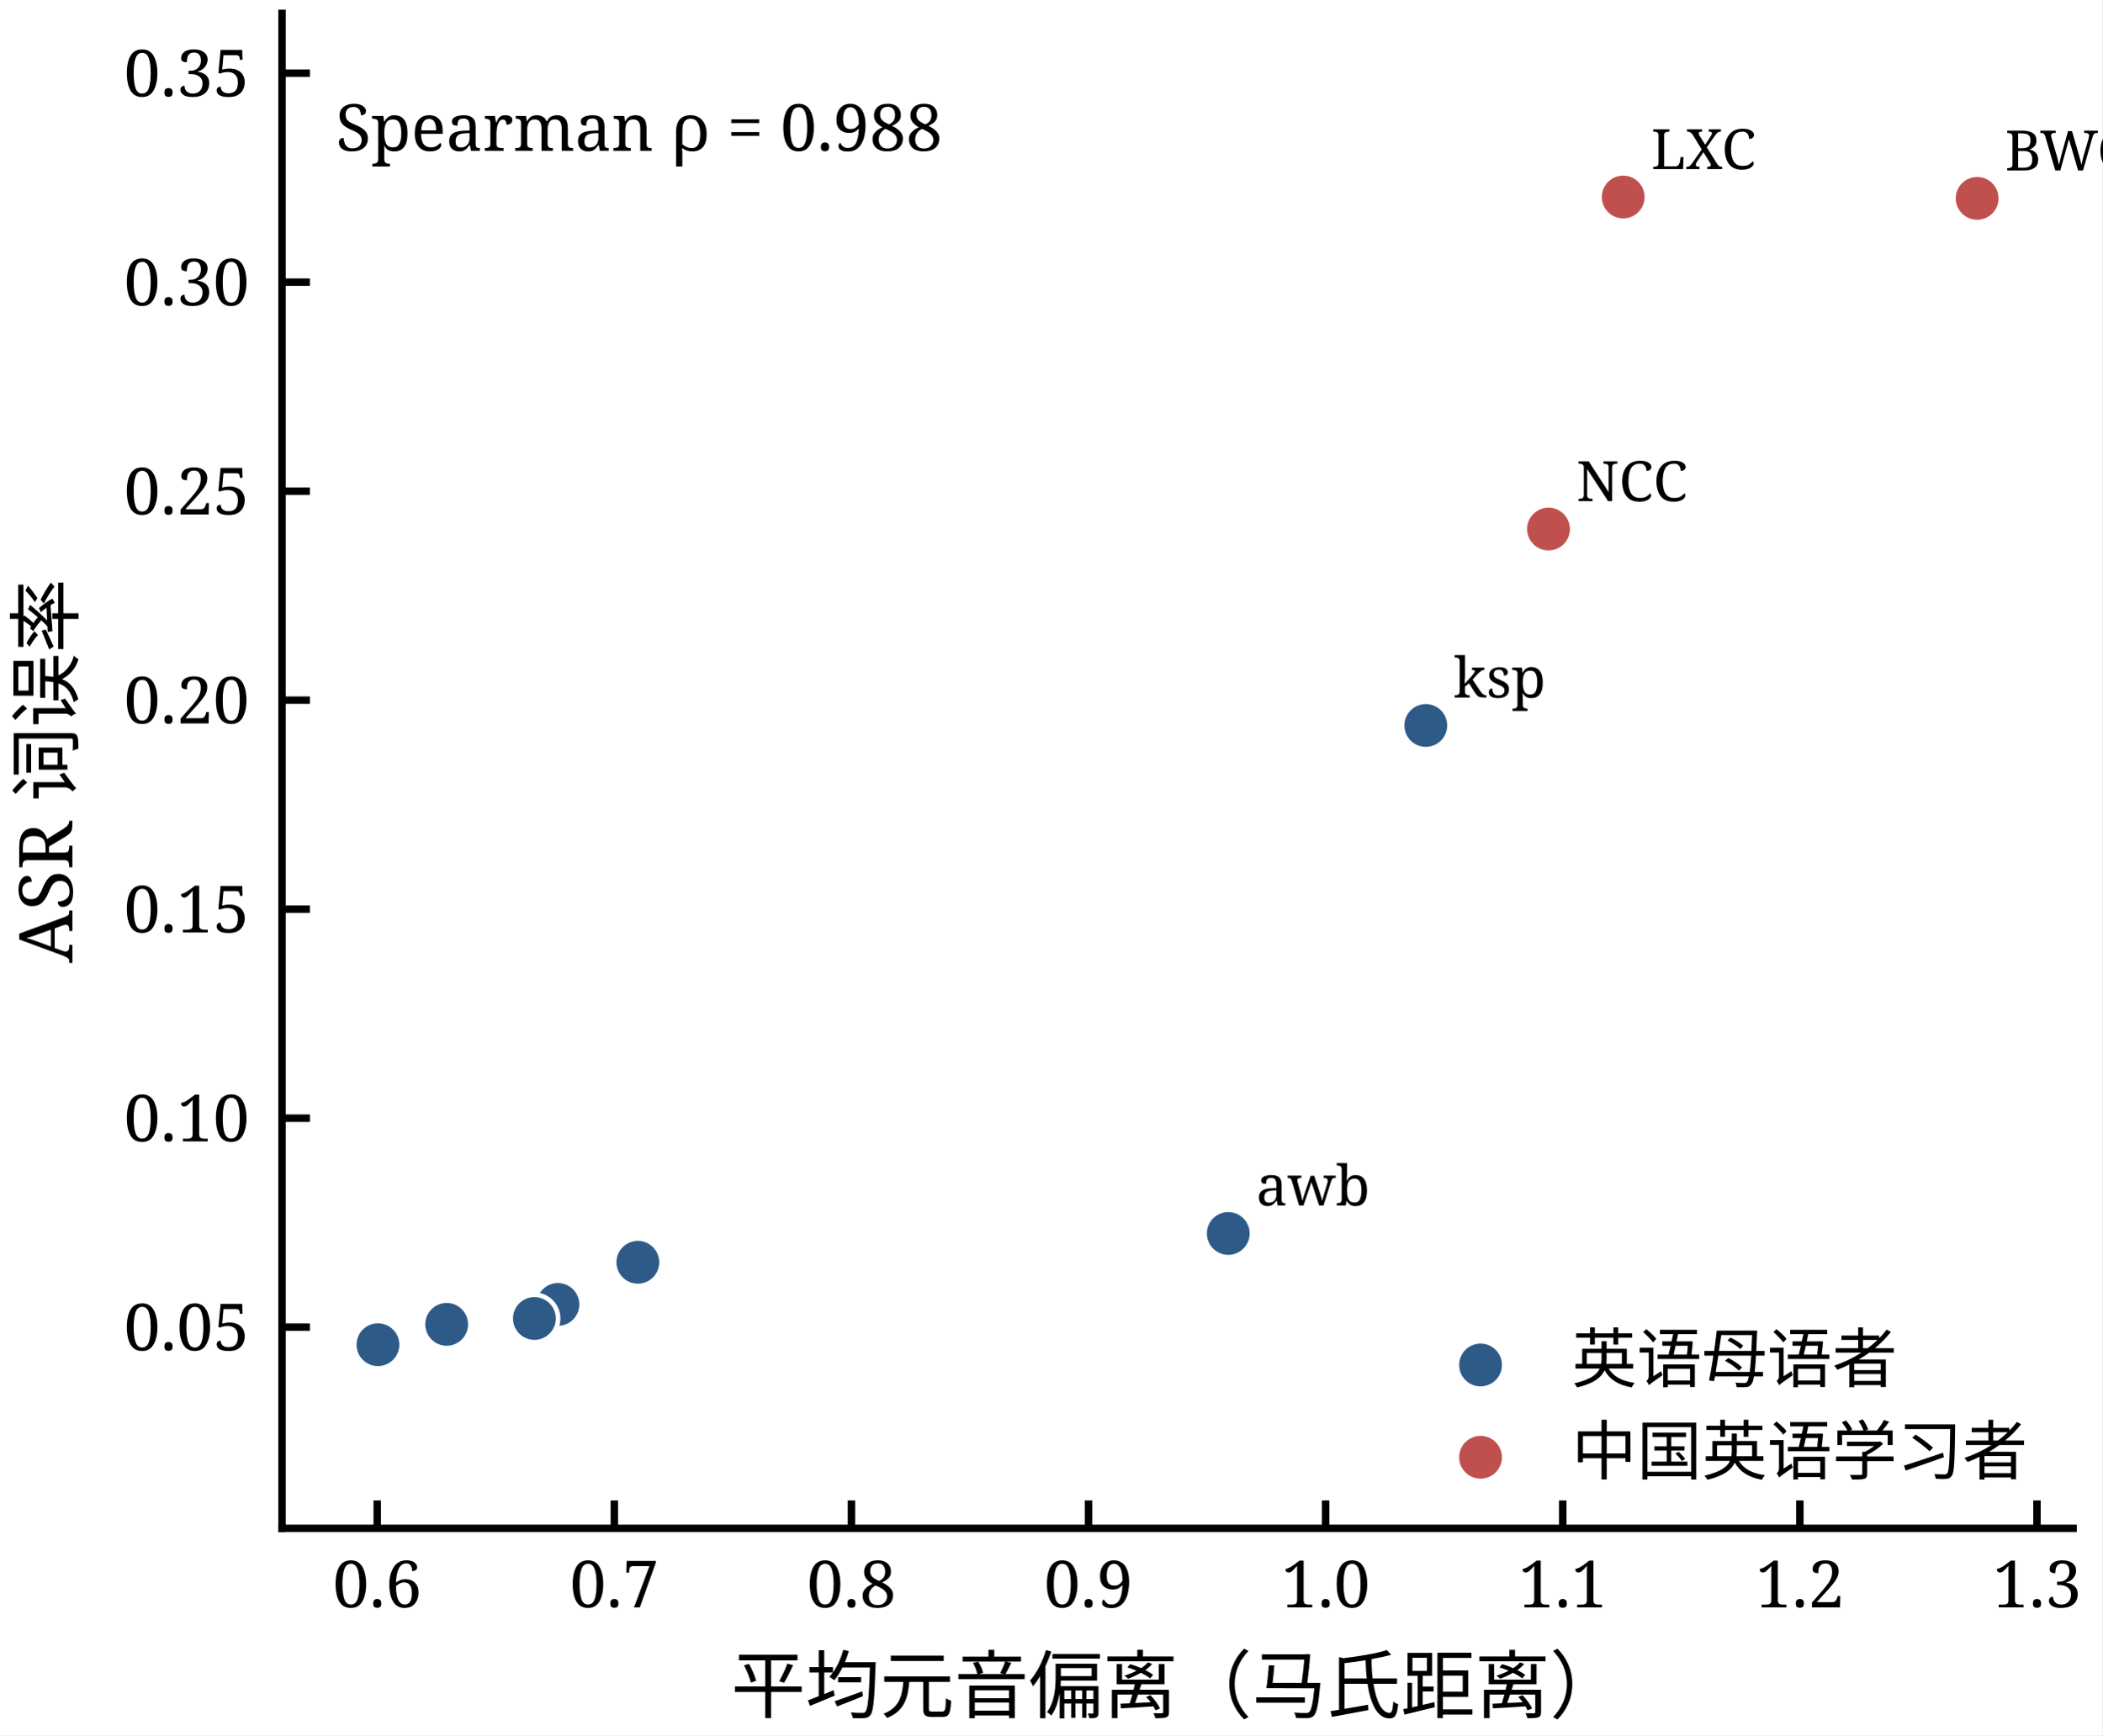
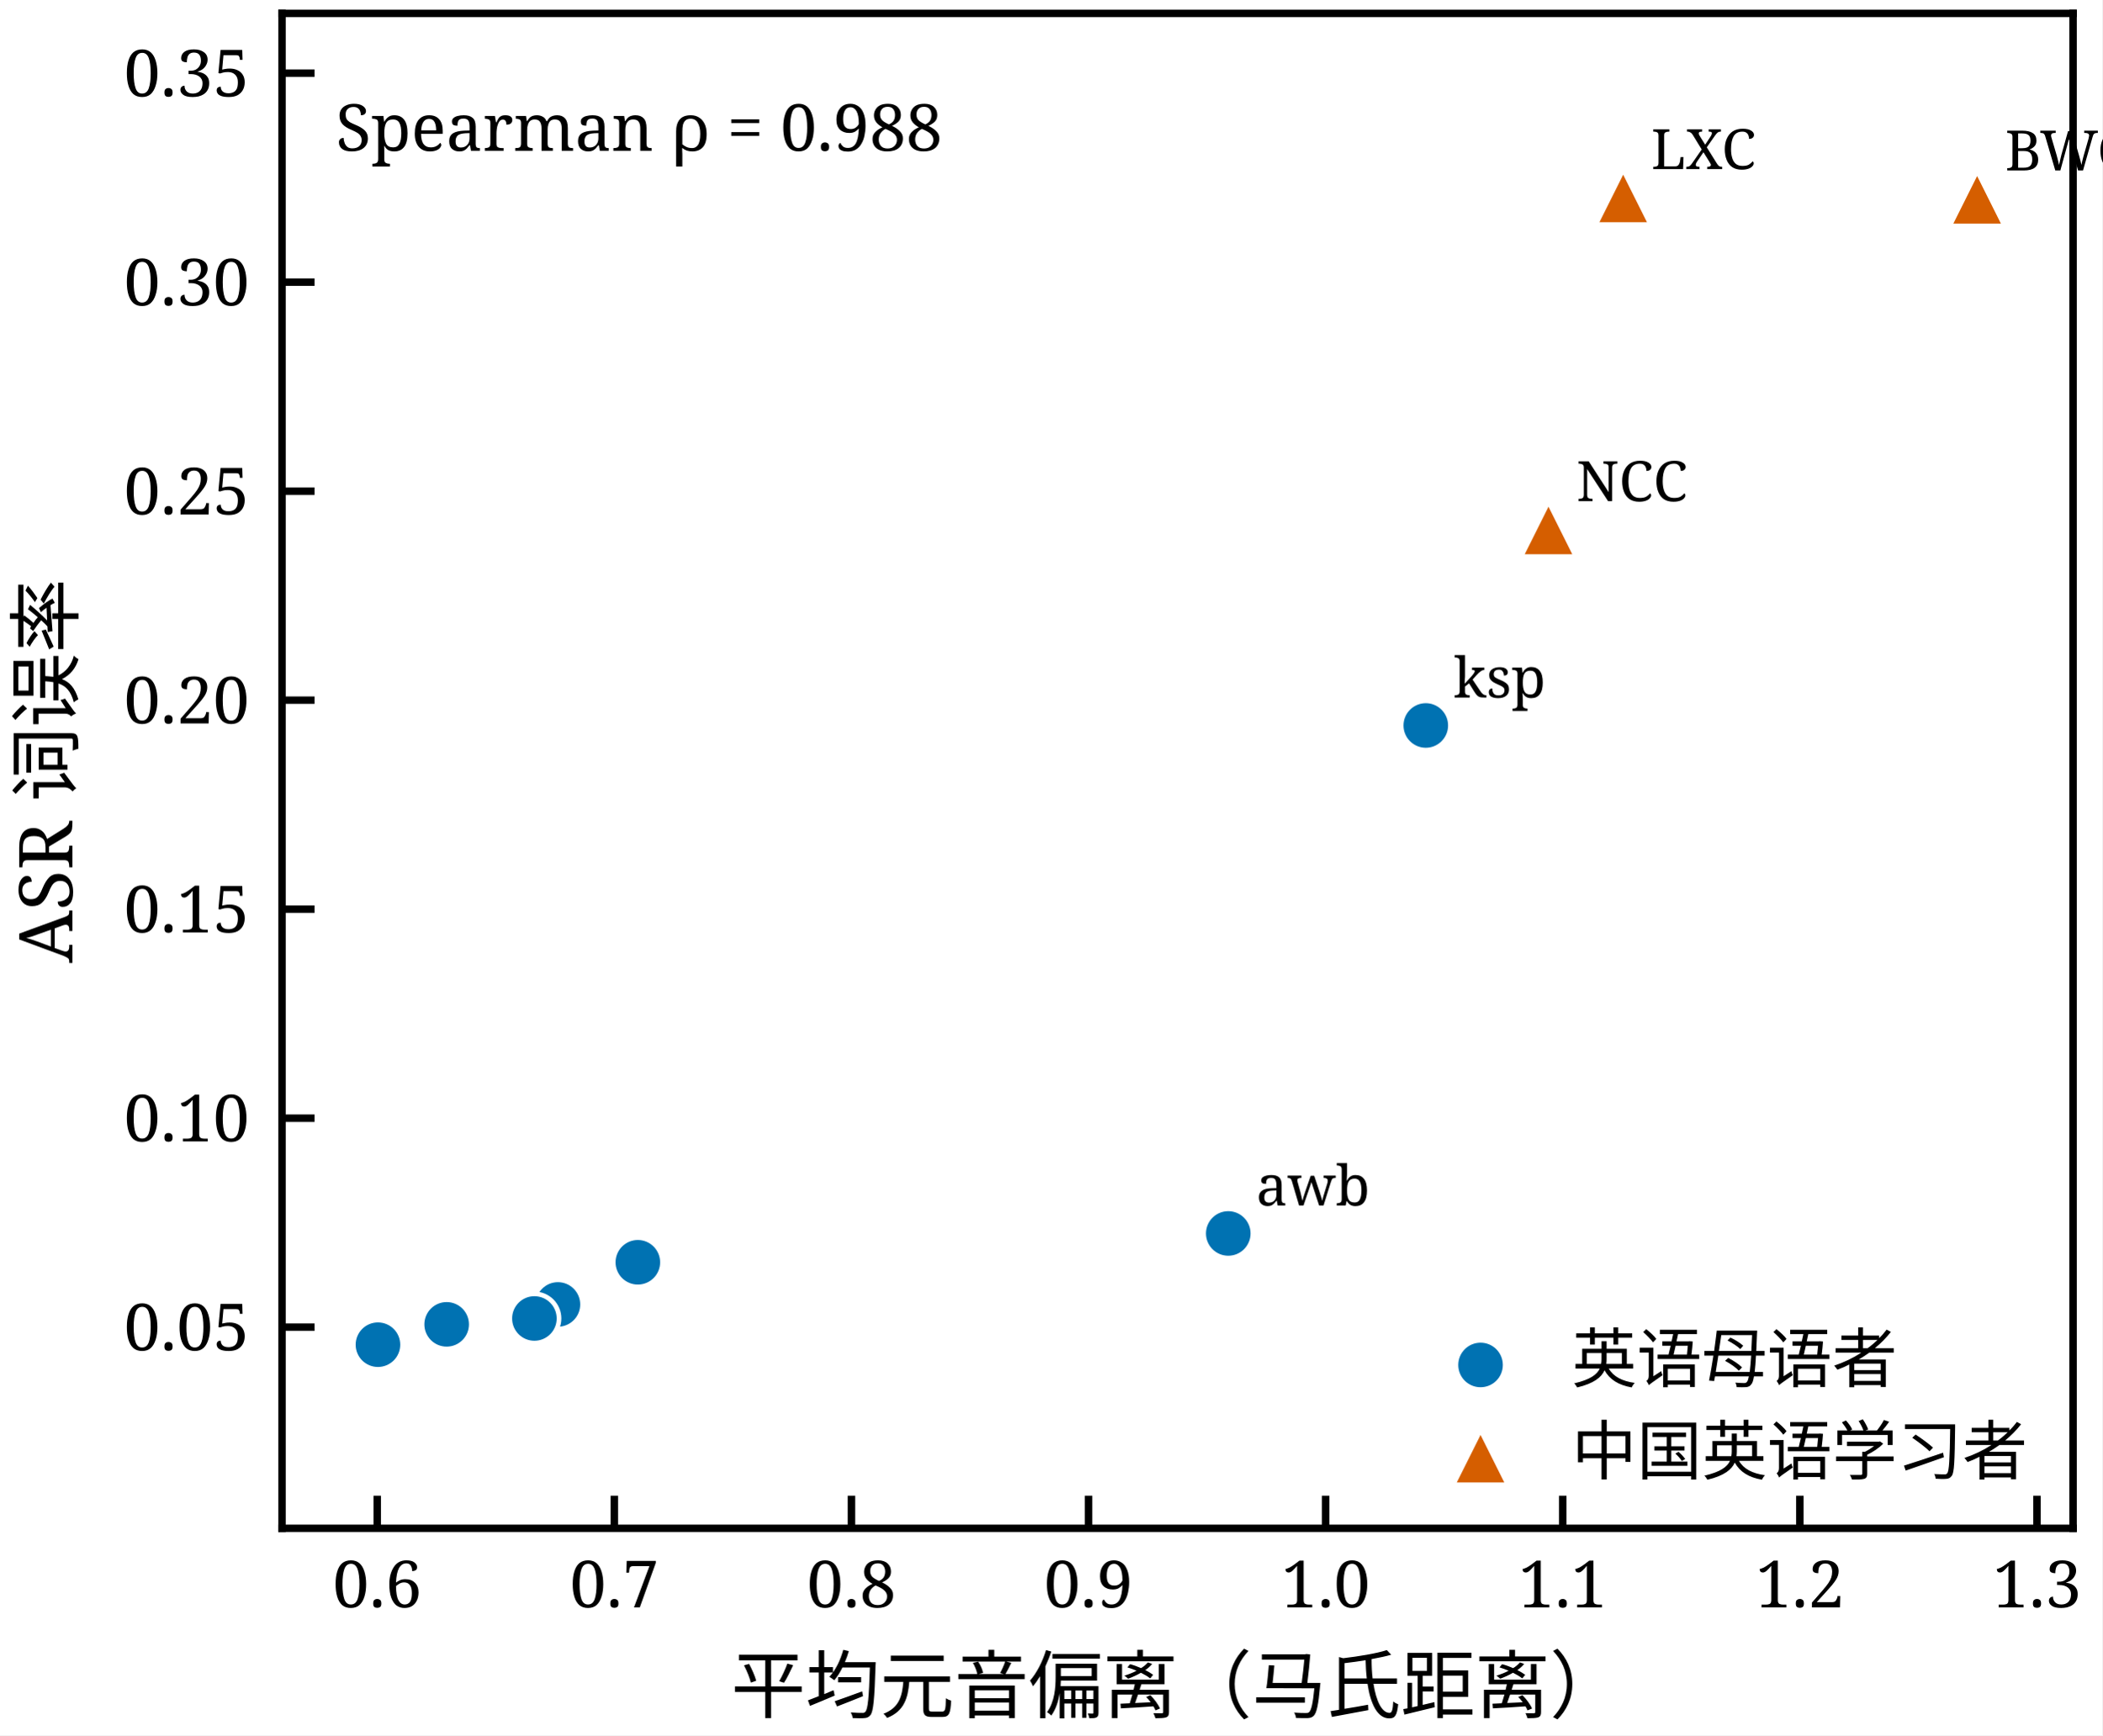
<svg xmlns="http://www.w3.org/2000/svg" xmlns:xlink="http://www.w3.org/1999/xlink" width="225.993pt" height="186.593pt" viewBox="0 0 225.993 186.593" version="1.1">
  <defs>
    <style type="text/css">*{stroke-linejoin: round; stroke-linecap: butt}</style>
  </defs>
  <g id="figure_1">
    <g id="patch_1">
      <path d="M 0 186.593  L 225.993 186.593  L 225.993 0  L 0 0  z " style="fill: #ffffff" />
    </g>
    <g id="axes_1">
      <g id="patch_2">
        <path d="M 30.315 164.34  L 222.868 164.34  L 222.868 1.44  L 30.315 1.44  z " style="fill: #ffffff" />
      </g>
      <g id="matplotlib.axis_1">
        <g id="xtick_1">
          <g id="line2d_1">
            <defs>
-               <path id="mfd68830029" d="M 0 0  L 0 -3  " style="stroke: #000000; stroke-width: 0.8" />
+               <path id="mc24b2d2dec" d="M 0 0  L 0 -3.5  " style="stroke: #000000; stroke-width: 0.8" />
            </defs>
            <g>
-               <use xlink:href="#mfd68830029" x="40.554" y="164.34" style="stroke: #000000; stroke-width: 0.8" />
+               <use xlink:href="#mc24b2d2dec" x="40.554" y="164.34" style="stroke: #000000; stroke-width: 0.8" />
            </g>
          </g>
          <g id="text_1">
            <text style="font-size: 7px; font-family: 'SimSun'; text-anchor: middle" x="40.554" y="172.844" transform="rotate(-0 40.55407 172.8439)">0.6</text>
          </g>
        </g>
        <g id="xtick_2">
          <g id="line2d_2">
            <g>
-               <use xlink:href="#mfd68830029" x="66.044" y="164.34" style="stroke: #000000; stroke-width: 0.8" />
+               <use xlink:href="#mc24b2d2dec" x="66.044" y="164.34" style="stroke: #000000; stroke-width: 0.8" />
            </g>
          </g>
          <g id="text_2">
            <text style="font-size: 7px; font-family: 'SimSun'; text-anchor: middle" x="66.044" y="172.844" transform="rotate(-0 66.0444 172.8439)">0.7</text>
          </g>
        </g>
        <g id="xtick_3">
          <g id="line2d_3">
            <g>
-               <use xlink:href="#mfd68830029" x="91.535" y="164.34" style="stroke: #000000; stroke-width: 0.8" />
+               <use xlink:href="#mc24b2d2dec" x="91.535" y="164.34" style="stroke: #000000; stroke-width: 0.8" />
            </g>
          </g>
          <g id="text_3">
            <text style="font-size: 7px; font-family: 'SimSun'; text-anchor: middle" x="91.535" y="172.844" transform="rotate(-0 91.53474 172.8439)">0.8</text>
          </g>
        </g>
        <g id="xtick_4">
          <g id="line2d_4">
            <g>
-               <use xlink:href="#mfd68830029" x="117.025" y="164.34" style="stroke: #000000; stroke-width: 0.8" />
+               <use xlink:href="#mc24b2d2dec" x="117.025" y="164.34" style="stroke: #000000; stroke-width: 0.8" />
            </g>
          </g>
          <g id="text_4">
            <text style="font-size: 7px; font-family: 'SimSun'; text-anchor: middle" x="117.025" y="172.844" transform="rotate(-0 117.0251 172.8439)">0.9</text>
          </g>
        </g>
        <g id="xtick_5">
          <g id="line2d_5">
            <g>
-               <use xlink:href="#mfd68830029" x="142.515" y="164.34" style="stroke: #000000; stroke-width: 0.8" />
+               <use xlink:href="#mc24b2d2dec" x="142.515" y="164.34" style="stroke: #000000; stroke-width: 0.8" />
            </g>
          </g>
          <g id="text_5">
            <text style="font-size: 7px; font-family: 'SimSun'; text-anchor: middle" x="142.515" y="172.844" transform="rotate(-0 142.5154 172.8439)">1.0</text>
          </g>
        </g>
        <g id="xtick_6">
          <g id="line2d_6">
            <g>
-               <use xlink:href="#mfd68830029" x="168.006" y="164.34" style="stroke: #000000; stroke-width: 0.8" />
+               <use xlink:href="#mc24b2d2dec" x="168.006" y="164.34" style="stroke: #000000; stroke-width: 0.8" />
            </g>
          </g>
          <g id="text_6">
            <text style="font-size: 7px; font-family: 'SimSun'; text-anchor: middle" x="168.006" y="172.844" transform="rotate(-0 168.0058 172.8439)">1.1</text>
          </g>
        </g>
        <g id="xtick_7">
          <g id="line2d_7">
            <g>
-               <use xlink:href="#mfd68830029" x="193.496" y="164.34" style="stroke: #000000; stroke-width: 0.8" />
+               <use xlink:href="#mc24b2d2dec" x="193.496" y="164.34" style="stroke: #000000; stroke-width: 0.8" />
            </g>
          </g>
          <g id="text_7">
            <text style="font-size: 7px; font-family: 'SimSun'; text-anchor: middle" x="193.496" y="172.844" transform="rotate(-0 193.4961 172.8439)">1.2</text>
          </g>
        </g>
        <g id="xtick_8">
          <g id="line2d_8">
            <g>
-               <use xlink:href="#mfd68830029" x="218.986" y="164.34" style="stroke: #000000; stroke-width: 0.8" />
+               <use xlink:href="#mc24b2d2dec" x="218.986" y="164.34" style="stroke: #000000; stroke-width: 0.8" />
            </g>
          </g>
          <g id="text_8">
            <text style="font-size: 7px; font-family: 'SimSun'; text-anchor: middle" x="218.986" y="172.844" transform="rotate(-0 218.9864 172.8439)">1.3</text>
          </g>
        </g>
        <g id="text_9">
          <text style="font-size: 8px; font-family: 'SimSun'; text-anchor: middle" x="126.592" y="184.121" transform="rotate(-0 126.5917 184.1213)">平均元音偏离（马氏距离）</text>
        </g>
      </g>
      <g id="matplotlib.axis_2">
        <g id="ytick_1">
          <g id="line2d_9">
            <defs>
-               <path id="m57bcdce970" d="M 0 0  L 3 0  " style="stroke: #000000; stroke-width: 0.8" />
+               <path id="m9d82dfc089" d="M 0 0  L 3.5 0  " style="stroke: #000000; stroke-width: 0.8" />
            </defs>
            <g>
-               <use xlink:href="#m57bcdce970" x="30.315" y="142.708" style="stroke: #000000; stroke-width: 0.8" />
+               <use xlink:href="#m9d82dfc089" x="30.315" y="142.708" style="stroke: #000000; stroke-width: 0.8" />
            </g>
          </g>
          <g id="text_10">
            <text style="font-size: 7px; font-family: 'SimSun'; text-anchor: end" x="26.815" y="145.21" transform="rotate(-0 26.815 145.2102)">0.05</text>
          </g>
        </g>
        <g id="ytick_2">
          <g id="line2d_10">
            <g>
-               <use xlink:href="#m57bcdce970" x="30.315" y="120.235" style="stroke: #000000; stroke-width: 0.8" />
+               <use xlink:href="#m9d82dfc089" x="30.315" y="120.235" style="stroke: #000000; stroke-width: 0.8" />
            </g>
          </g>
          <g id="text_11">
            <text style="font-size: 7px; font-family: 'SimSun'; text-anchor: end" x="26.815" y="122.737" transform="rotate(-0 26.815 122.737)">0.10</text>
          </g>
        </g>
        <g id="ytick_3">
          <g id="line2d_11">
            <g>
-               <use xlink:href="#m57bcdce970" x="30.315" y="97.762" style="stroke: #000000; stroke-width: 0.8" />
+               <use xlink:href="#m9d82dfc089" x="30.315" y="97.762" style="stroke: #000000; stroke-width: 0.8" />
            </g>
          </g>
          <g id="text_12">
            <text style="font-size: 7px; font-family: 'SimSun'; text-anchor: end" x="26.815" y="100.264" transform="rotate(-0 26.815 100.2638)">0.15</text>
          </g>
        </g>
        <g id="ytick_4">
          <g id="line2d_12">
            <g>
-               <use xlink:href="#m57bcdce970" x="30.315" y="75.289" style="stroke: #000000; stroke-width: 0.8" />
+               <use xlink:href="#m9d82dfc089" x="30.315" y="75.289" style="stroke: #000000; stroke-width: 0.8" />
            </g>
          </g>
          <g id="text_13">
            <text style="font-size: 7px; font-family: 'SimSun'; text-anchor: end" x="26.815" y="77.791" transform="rotate(-0 26.815 77.79061)">0.20</text>
          </g>
        </g>
        <g id="ytick_5">
          <g id="line2d_13">
            <g>
-               <use xlink:href="#m57bcdce970" x="30.315" y="52.815" style="stroke: #000000; stroke-width: 0.8" />
+               <use xlink:href="#m9d82dfc089" x="30.315" y="52.815" style="stroke: #000000; stroke-width: 0.8" />
            </g>
          </g>
          <g id="text_14">
            <text style="font-size: 7px; font-family: 'SimSun'; text-anchor: end" x="26.815" y="55.317" transform="rotate(-0 26.815 55.31742)">0.25</text>
          </g>
        </g>
        <g id="ytick_6">
          <g id="line2d_14">
            <g>
-               <use xlink:href="#m57bcdce970" x="30.315" y="30.342" style="stroke: #000000; stroke-width: 0.8" />
+               <use xlink:href="#m9d82dfc089" x="30.315" y="30.342" style="stroke: #000000; stroke-width: 0.8" />
            </g>
          </g>
          <g id="text_15">
            <text style="font-size: 7px; font-family: 'SimSun'; text-anchor: end" x="26.815" y="32.844" transform="rotate(-0 26.815 32.84422)">0.30</text>
          </g>
        </g>
        <g id="ytick_7">
          <g id="line2d_15">
            <g>
-               <use xlink:href="#m57bcdce970" x="30.315" y="7.869" style="stroke: #000000; stroke-width: 0.8" />
+               <use xlink:href="#m9d82dfc089" x="30.315" y="7.869" style="stroke: #000000; stroke-width: 0.8" />
            </g>
          </g>
          <g id="text_16">
            <text style="font-size: 7px; font-family: 'SimSun'; text-anchor: end" x="26.815" y="10.371" transform="rotate(-0 26.815 10.37103)">0.35</text>
          </g>
        </g>
        <g id="text_17">
          <text style="font-size: 8px; font-family: 'SimSun'; text-anchor: middle" x="7.784" y="82.89" transform="rotate(-90 7.78375 82.89)">ASR 词误率</text>
        </g>
      </g>
      <g id="patch_3">
        <path d="M 30.315 164.34  L 30.315 1.44  " style="fill: none; stroke: #000000; stroke-width: 0.8; stroke-linejoin: miter; stroke-linecap: square" />
      </g>
      <g id="patch_4">
+         <path d="M 222.868 164.34  L 222.868 1.44  " style="fill: none; stroke: #000000; stroke-width: 0.8; stroke-linejoin: miter; stroke-linecap: square" />
+       </g>
+       <g id="patch_5">
        <path d="M 30.315 164.34  L 222.868 164.34  " style="fill: none; stroke: #000000; stroke-width: 0.8; stroke-linejoin: miter; stroke-linecap: square" />
+       </g>
+       <g id="patch_6">
+         <path d="M 30.315 1.44  L 222.868 1.44  " style="fill: none; stroke: #000000; stroke-width: 0.8; stroke-linejoin: miter; stroke-linecap: square" />
      </g>
      <g id="PathCollection_1">
        <defs>
-           <path id="m0c75c98ad7" d="M 0 2.55  C 0.676 2.55 1.325 2.281 1.803 1.803  C 2.281 1.325 2.55 0.676 2.55 0  C 2.55 -0.676 2.281 -1.325 1.803 -1.803  C 1.325 -2.281 0.676 -2.55 0 -2.55  C -0.676 -2.55 -1.325 -2.281 -1.803 -1.803  C -2.281 -1.325 -2.55 -0.676 -2.55 0  C -2.55 0.676 -2.281 1.325 -1.803 1.803  C -1.325 2.281 -0.676 2.55 0 2.55  z " style="stroke: #ffffff; stroke-width: 0.5" />
+           <path id="m514b9761a5" d="M 0 2.646  C 0.702 2.646 1.375 2.367 1.871 1.871  C 2.367 1.375 2.646 0.702 2.646 0  C 2.646 -0.702 2.367 -1.375 1.871 -1.871  C 1.375 -2.367 0.702 -2.646 0 -2.646  C -0.702 -2.646 -1.375 -2.367 -1.871 -1.871  C -2.367 -1.375 -2.646 -0.702 -2.646 0  C -2.646 0.702 -2.367 1.375 -1.871 1.871  C -1.375 2.367 -0.702 2.646 0 2.646  z " style="stroke: #ffffff; stroke-width: 0.5" />
        </defs>
-         <g clip-path="url(#pefa85657c2)">
-           <use xlink:href="#m0c75c98ad7" x="132.045" y="132.633" style="fill: #2e5a88; stroke: #ffffff; stroke-width: 0.5" />
-           <use xlink:href="#m0c75c98ad7" x="48.017" y="142.407" style="fill: #2e5a88; stroke: #ffffff; stroke-width: 0.5" />
-           <use xlink:href="#m0c75c98ad7" x="59.978" y="140.268" style="fill: #2e5a88; stroke: #ffffff; stroke-width: 0.5" />
-           <use xlink:href="#m0c75c98ad7" x="68.57" y="135.734" style="fill: #2e5a88; stroke: #ffffff; stroke-width: 0.5" />
-           <use xlink:href="#m0c75c98ad7" x="153.281" y="78.009" style="fill: #2e5a88; stroke: #ffffff; stroke-width: 0.5" />
-           <use xlink:href="#m0c75c98ad7" x="57.45" y="141.776" style="fill: #2e5a88; stroke: #ffffff; stroke-width: 0.5" />
-           <use xlink:href="#m0c75c98ad7" x="40.63" y="144.595" style="fill: #2e5a88; stroke: #ffffff; stroke-width: 0.5" />
+         <g clip-path="url(#p641ef35d7c)">
+           <use xlink:href="#m514b9761a5" x="132.045" y="132.633" style="fill: #0072b2; stroke: #ffffff; stroke-width: 0.5" />
+           <use xlink:href="#m514b9761a5" x="48.017" y="142.407" style="fill: #0072b2; stroke: #ffffff; stroke-width: 0.5" />
+           <use xlink:href="#m514b9761a5" x="59.978" y="140.268" style="fill: #0072b2; stroke: #ffffff; stroke-width: 0.5" />
+           <use xlink:href="#m514b9761a5" x="68.57" y="135.734" style="fill: #0072b2; stroke: #ffffff; stroke-width: 0.5" />
+           <use xlink:href="#m514b9761a5" x="153.281" y="78.009" style="fill: #0072b2; stroke: #ffffff; stroke-width: 0.5" />
+           <use xlink:href="#m514b9761a5" x="57.45" y="141.776" style="fill: #0072b2; stroke: #ffffff; stroke-width: 0.5" />
+           <use xlink:href="#m514b9761a5" x="40.63" y="144.595" style="fill: #0072b2; stroke: #ffffff; stroke-width: 0.5" />
        </g>
      </g>
      <g id="PathCollection_2">
        <defs>
-           <path id="m161988b5aa" d="M 0 2.55  C 0.676 2.55 1.325 2.281 1.803 1.803  C 2.281 1.325 2.55 0.676 2.55 0  C 2.55 -0.676 2.281 -1.325 1.803 -1.803  C 1.325 -2.281 0.676 -2.55 0 -2.55  C -0.676 -2.55 -1.325 -2.281 -1.803 -1.803  C -2.281 -1.325 -2.55 -0.676 -2.55 0  C -2.55 0.676 -2.281 1.325 -1.803 1.803  C -1.325 2.281 -0.676 2.55 0 2.55  z " style="stroke: #ffffff; stroke-width: 0.5" />
+           <path id="mcf575b2ed9" d="M 0 -2.958  L -2.958 2.958  L 2.958 2.958  z " style="stroke: #ffffff; stroke-width: 0.5" />
        </defs>
-         <g clip-path="url(#pefa85657c2)">
-           <use xlink:href="#m161988b5aa" x="212.553" y="21.329" style="fill: #c0504d; stroke: #ffffff; stroke-width: 0.5" />
-           <use xlink:href="#m161988b5aa" x="174.504" y="21.185" style="fill: #c0504d; stroke: #ffffff; stroke-width: 0.5" />
-           <use xlink:href="#m161988b5aa" x="166.474" y="56.887" style="fill: #c0504d; stroke: #ffffff; stroke-width: 0.5" />
+         <g clip-path="url(#p641ef35d7c)">
+           <use xlink:href="#mcf575b2ed9" x="212.553" y="21.329" style="fill: #d55e00; stroke: #ffffff; stroke-width: 0.5" />
+           <use xlink:href="#mcf575b2ed9" x="174.504" y="21.185" style="fill: #d55e00; stroke: #ffffff; stroke-width: 0.5" />
+           <use xlink:href="#mcf575b2ed9" x="166.474" y="56.887" style="fill: #d55e00; stroke: #ffffff; stroke-width: 0.5" />
        </g>
      </g>
      <g id="text_18">
        <text style="font-size: 6px; font-family: 'SimSun'; text-anchor: start" x="215.553" y="18.329" transform="rotate(-0 215.553 18.3288)">BWC</text>
      </g>
      <g id="text_19">
        <text style="font-size: 6px; font-family: 'SimSun'; text-anchor: start" x="177.504" y="18.185" transform="rotate(-0 177.5035 18.18546)">LXC</text>
      </g>
      <g id="text_20">
        <text style="font-size: 6px; font-family: 'SimSun'; text-anchor: start" x="169.474" y="53.887" transform="rotate(-0 169.4739 53.88675)">NCC</text>
      </g>
      <g id="text_21">
        <text style="font-size: 6px; font-family: 'SimSun'; text-anchor: start" x="135.045" y="129.633" transform="rotate(-0 135.0455 129.6333)">awb</text>
      </g>
      <g id="text_22">
        <text style="font-size: 6px; font-family: 'SimSun'; text-anchor: start" x="156.281" y="75.009" transform="rotate(-0 156.2815 75.00897)">ksp</text>
      </g>
      <g id="text_23">
        <text style="font-size: 7px; font-family: 'SimSun'; text-anchor: start" x="36.092" y="16.218" transform="rotate(-0 36.0916 16.21791)">Spearman ρ = 0.988</text>
      </g>
      <g id="legend_1">
        <g id="PathCollection_3">
          <g>
-             <use xlink:href="#m0c75c98ad7" x="159.168" y="146.774" style="fill: #2e5a88; stroke: #ffffff; stroke-width: 0.5" />
+             <use xlink:href="#m514b9761a5" x="159.168" y="146.774" style="fill: #0072b2; stroke: #ffffff; stroke-width: 0.5" />
          </g>
        </g>
        <g id="text_24">
          <text style="font-size: 7px; font-family: 'SimSun'; text-anchor: start" x="168.968" y="148.612" transform="rotate(-0 168.9684 148.6119)">英语母语者</text>
        </g>
        <g id="PathCollection_4">
          <g>
-             <use xlink:href="#m161988b5aa" x="159.168" y="156.7" style="fill: #c0504d; stroke: #ffffff; stroke-width: 0.5" />
+             <use xlink:href="#mcf575b2ed9" x="159.168" y="156.7" style="fill: #d55e00; stroke: #ffffff; stroke-width: 0.5" />
          </g>
        </g>
        <g id="text_25">
          <text style="font-size: 7px; font-family: 'SimSun'; text-anchor: start" x="168.968" y="158.538" transform="rotate(-0 168.9684 158.5377)">中国英语学习者</text>
        </g>
      </g>
    </g>
  </g>
  <defs>
-     <clipPath id="pefa85657c2">
+     <clipPath id="p641ef35d7c">
      <rect x="30.315" y="1.44" width="192.553" height="162.9" />
    </clipPath>
  </defs>
</svg>
